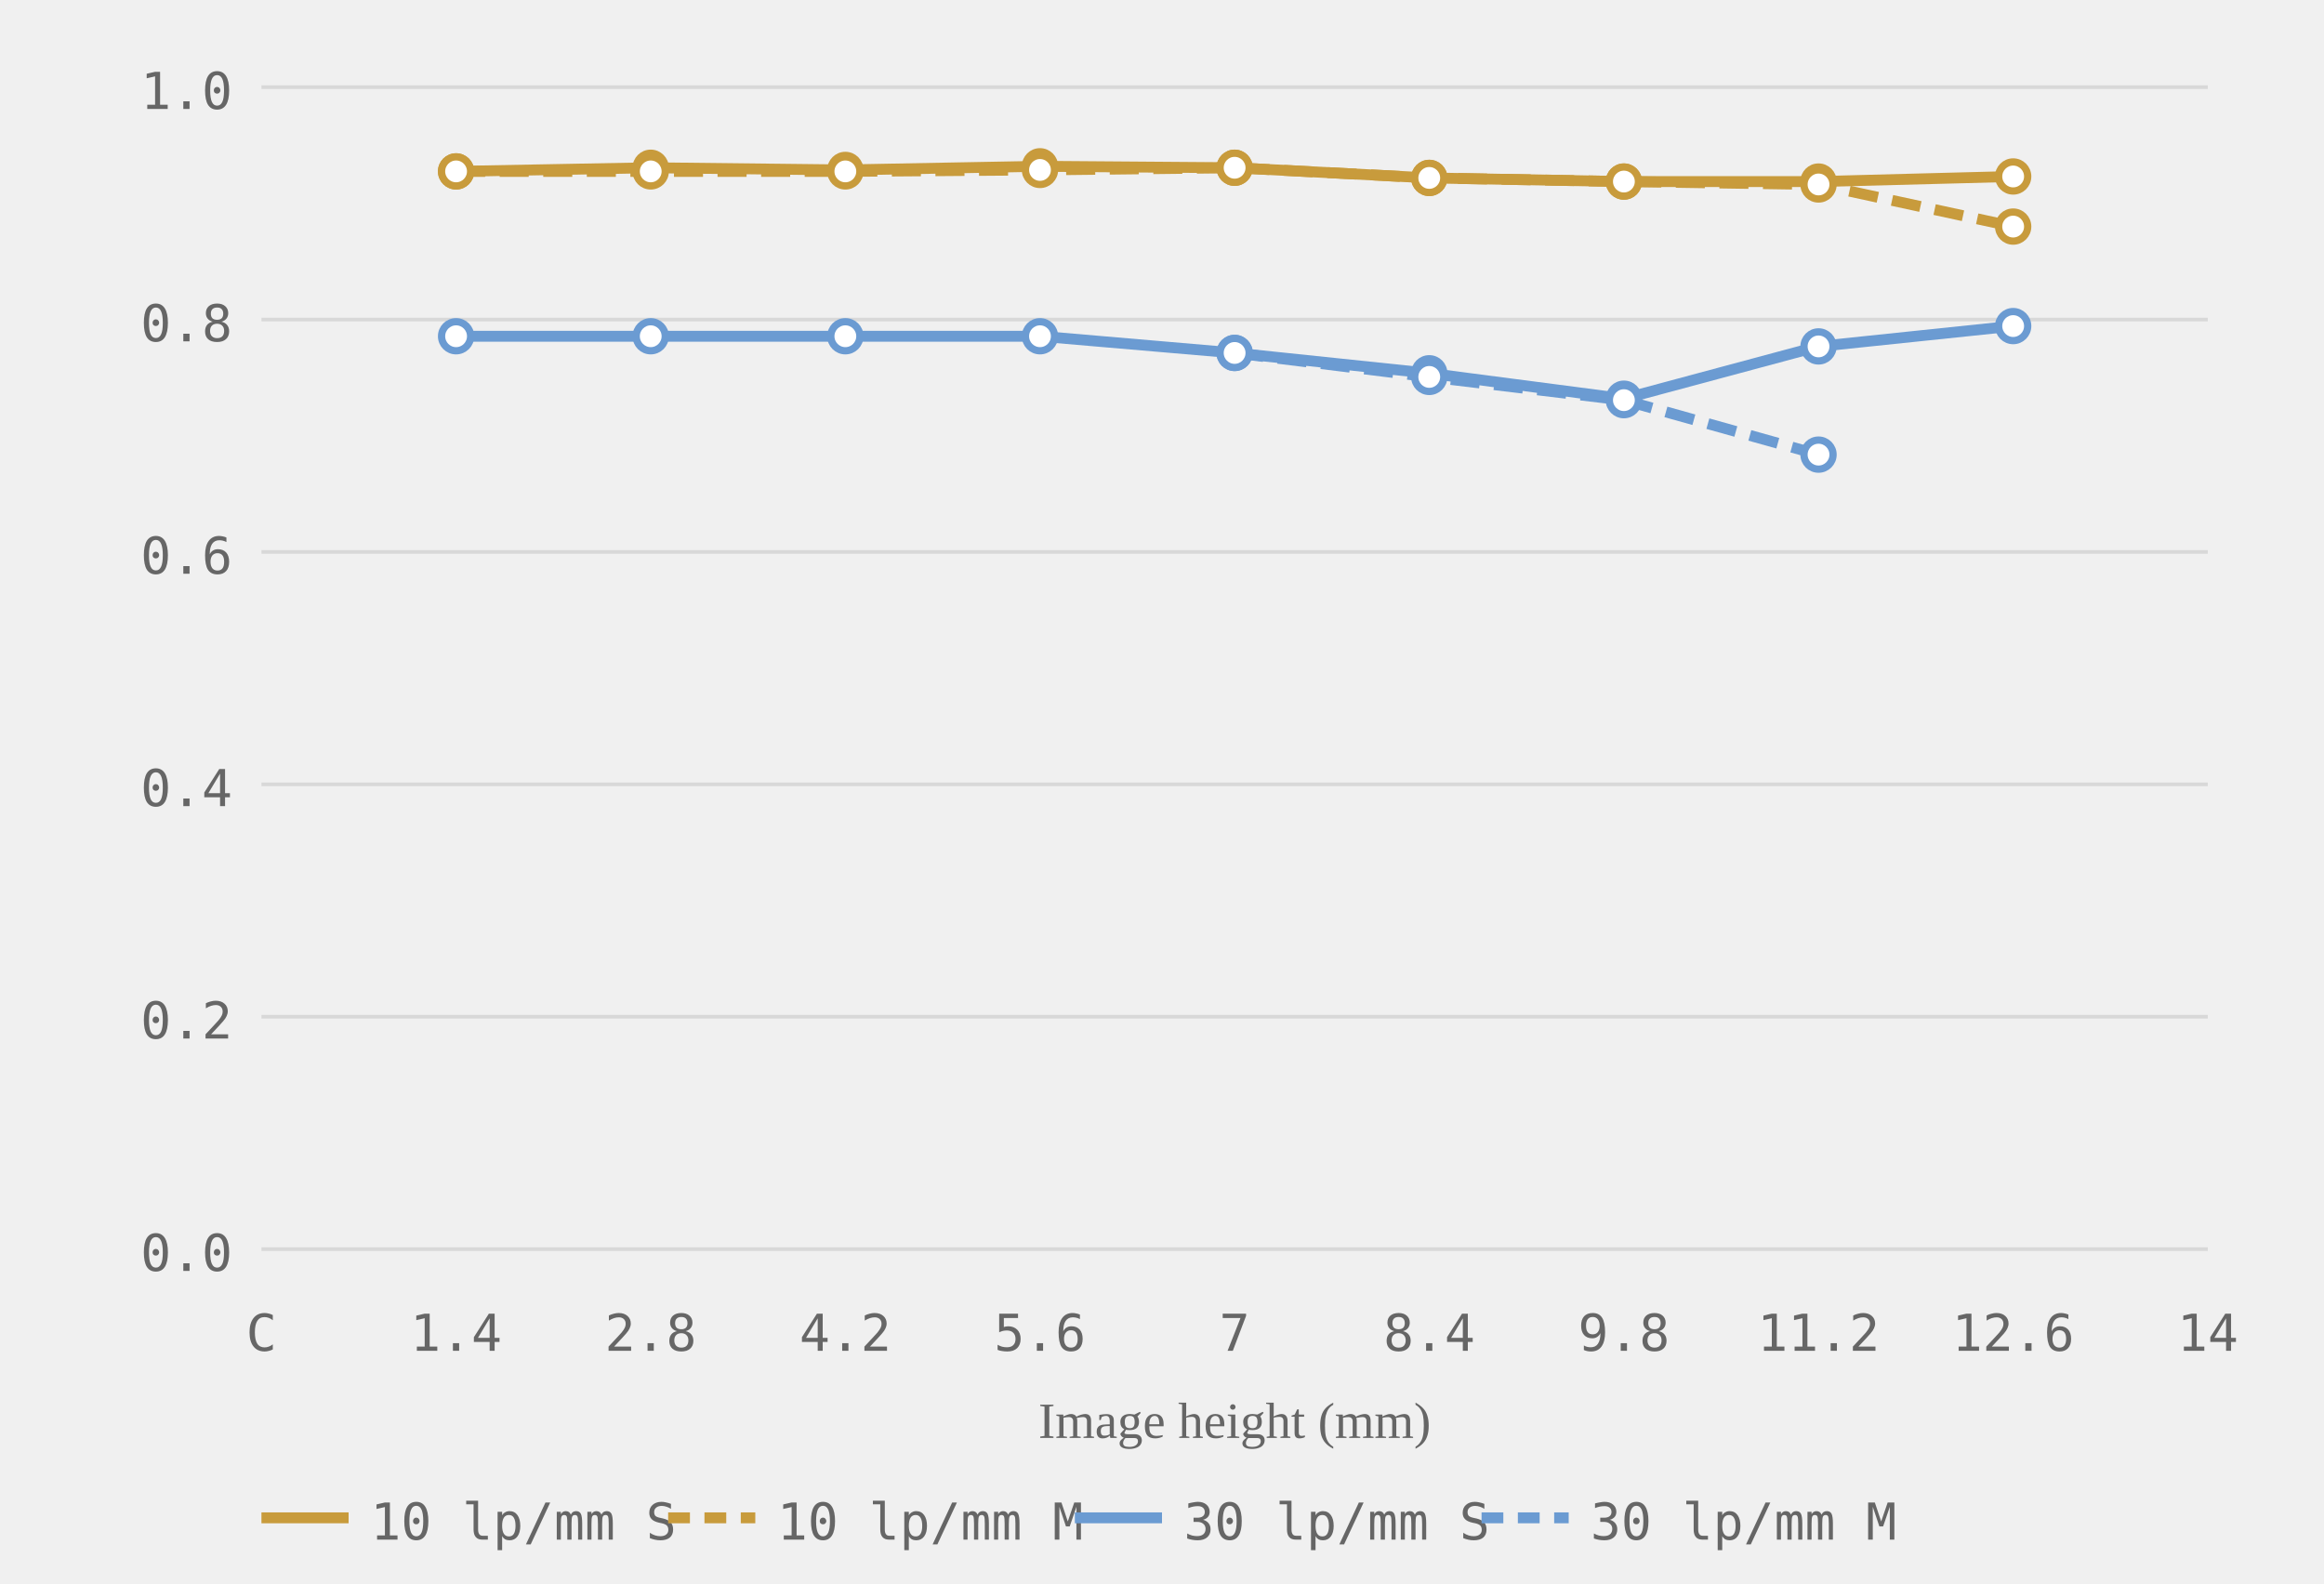
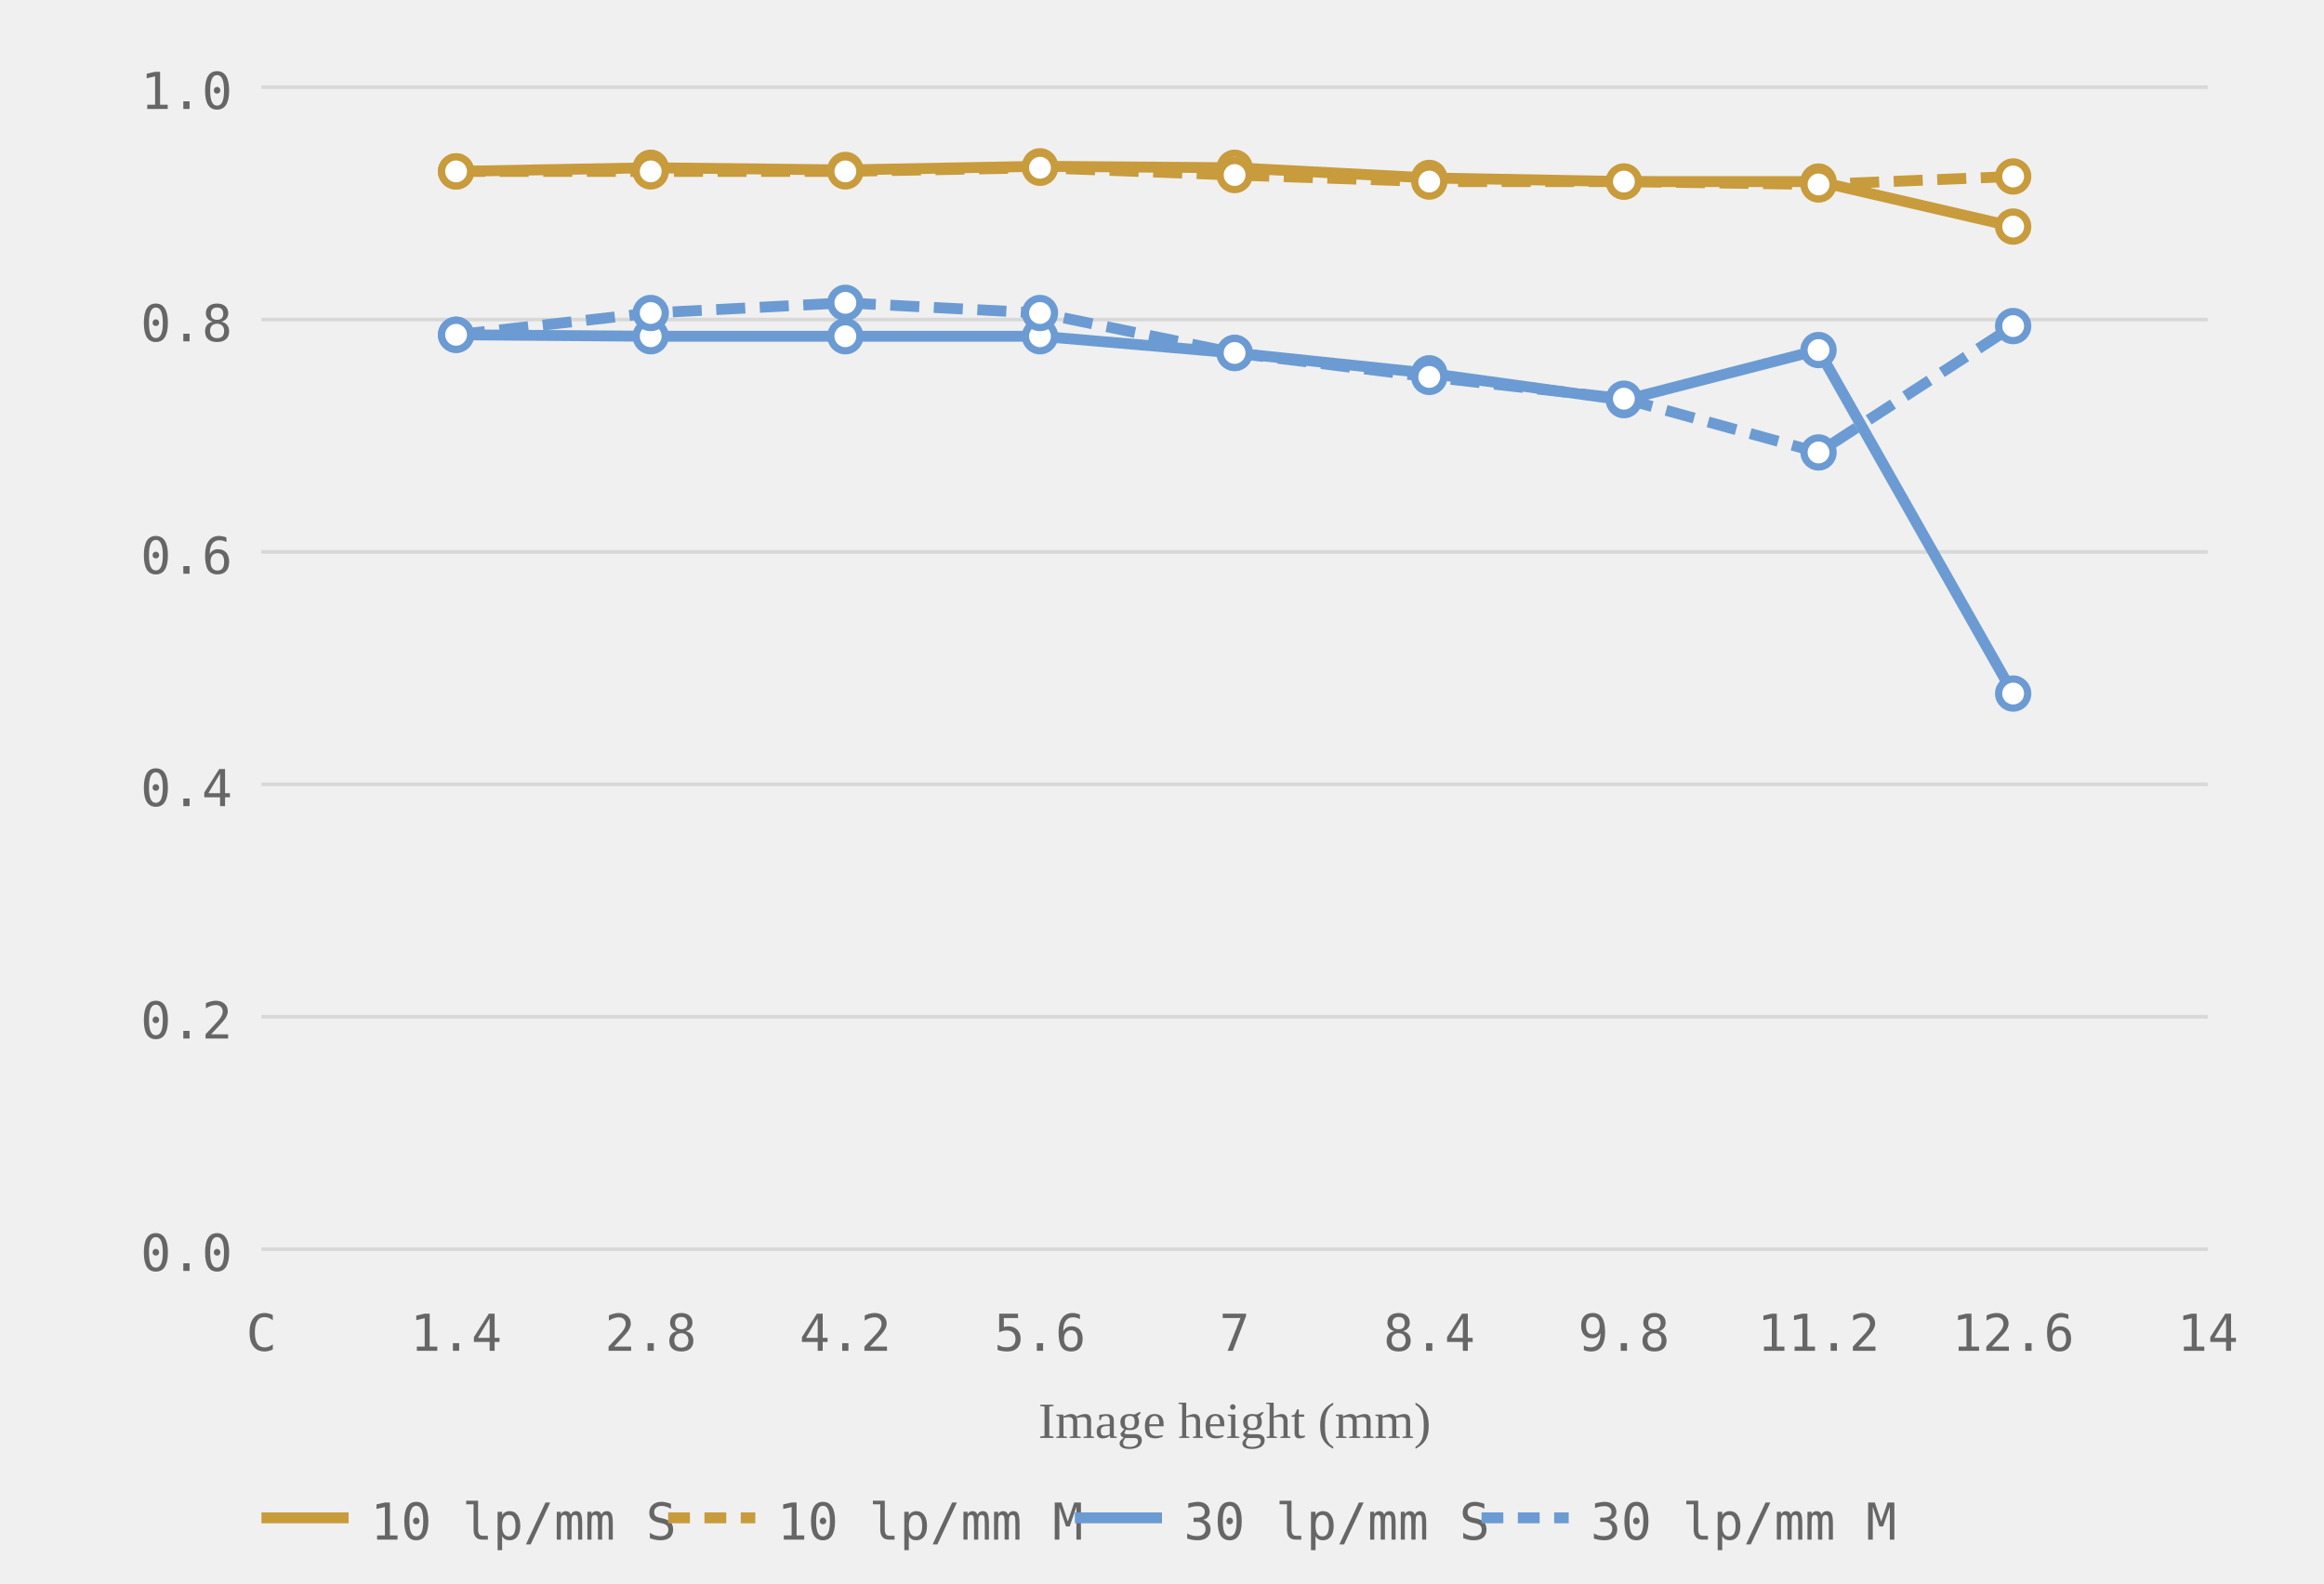
<svg xmlns="http://www.w3.org/2000/svg" viewBox="0 0 320 218" role="img" aria-label="MTF chart, generated from readings">
  <style>.grid-line { stroke: #d8d8d8; stroke-width: 0.5; }.axis-label { font-size: 7px; fill: #666666; font-family: ui-monospace, monospace; }.axis-y { text-anchor: end; }.axis-x { text-anchor: middle; }.axis-title { font-size: 7px; fill: #666666; text-anchor: middle; }.curve { fill: none; stroke-width: 1.5; }.curve-m { stroke-dasharray: 4 2; }.dot { fill: white; stroke-width: 1; }.legend-text { font-size: 7px; fill: #666666; font-family: ui-monospace, monospace; }</style>
  <line class="grid-line" x1="36" y1="172.0" x2="304" y2="172.0" />
  <line class="grid-line" x1="36" y1="140.0" x2="304" y2="140.0" />
  <line class="grid-line" x1="36" y1="108.0" x2="304" y2="108.0" />
  <line class="grid-line" x1="36" y1="76.0" x2="304" y2="76.0" />
  <line class="grid-line" x1="36" y1="44.0" x2="304" y2="44.0" />
  <line class="grid-line" x1="36" y1="12.0" x2="304" y2="12.0" />
  <text class="axis-label axis-y" x="32" y="175.0">0.0</text>
  <text class="axis-label axis-y" x="32" y="143.0">0.2</text>
  <text class="axis-label axis-y" x="32" y="111.0">0.4</text>
  <text class="axis-label axis-y" x="32" y="79.0">0.6</text>
  <text class="axis-label axis-y" x="32" y="47.0">0.8</text>
  <text class="axis-label axis-y" x="32" y="15.0">1.0</text>
  <text class="axis-label axis-x" x="36.0" y="186">C</text>
  <text class="axis-label axis-x" x="62.8" y="186">1.4</text>
  <text class="axis-label axis-x" x="89.6" y="186">2.8</text>
  <text class="axis-label axis-x" x="116.4" y="186">4.2</text>
  <text class="axis-label axis-x" x="143.2" y="186">5.6</text>
  <text class="axis-label axis-x" x="170.0" y="186">7</text>
  <text class="axis-label axis-x" x="196.8" y="186">8.4</text>
  <text class="axis-label axis-x" x="223.6" y="186">9.8</text>
  <text class="axis-label axis-x" x="250.4" y="186">11.2</text>
  <text class="axis-label axis-x" x="277.2" y="186">12.6</text>
  <text class="axis-label axis-x" x="304.0" y="186">14</text>
  <text class="axis-title" x="170.0" y="198">Image height (mm)</text>
-   <polyline class="curve curve-10" style="stroke:#c89b3c" points="62.8,23.6 89.6,23.1 116.4,23.4 143.2,22.9 170.0,23.1 196.8,24.5 223.6,25.0 250.4,25.0 277.2,24.3" />
-   <polyline class="curve curve-10 curve-m" style="stroke:#c89b3c" points="62.8,23.6 89.6,23.6 116.4,23.6 143.2,23.4 170.0,23.1 196.8,24.5 223.6,25.0 250.4,25.4 277.2,31.2" stroke-dasharray="4 2" />
-   <polyline class="curve curve-30" style="stroke:#6b9bd2" points="62.8,46.3 89.6,46.3 116.4,46.3 143.2,46.3 170.0,48.6 196.8,51.4 223.6,54.9 250.4,47.7 277.2,44.9" />
-   <polyline class="curve curve-30 curve-m" style="stroke:#6b9bd2" points="170.0,48.6 196.8,51.9 223.6,55.1 250.4,62.6" stroke-dasharray="4 2" />
+   <polyline class="curve curve-10" style="stroke:#c89b3c" points="62.8,23.6 89.6,23.1 116.4,23.4 143.2,22.9 170.0,23.1 196.8,24.5 223.6,25.0 250.4,25.0 277.2,31.2" />
+   <polyline class="curve curve-10 curve-m" style="stroke:#c89b3c" points="62.8,23.6 89.6,23.6 116.4,23.6 143.2,23.1 170.0,24.1 196.8,25.0 223.6,25.0 250.4,25.4 277.2,24.3" stroke-dasharray="4 2" />
+   <polyline class="curve curve-30" style="stroke:#6b9bd2" points="62.8,46.1 89.6,46.3 116.4,46.3 143.2,46.3 170.0,48.6 196.8,51.4 223.6,55.1 250.4,48.2 277.2,95.5" />
+   <polyline class="curve curve-30 curve-m" style="stroke:#6b9bd2" points="62.8,46.1 89.6,43.1 116.4,41.7 143.2,43.1 170.0,48.6 196.8,51.9 223.6,54.9 250.4,62.3 277.2,44.9" stroke-dasharray="4 2" />
  <circle class="dot dot-10" style="stroke:#c89b3c" cx="62.8" cy="23.6" r="2" />
  <circle class="dot dot-10" style="stroke:#c89b3c" cx="89.6" cy="23.1" r="2" />
  <circle class="dot dot-10" style="stroke:#c89b3c" cx="116.4" cy="23.4" r="2" />
  <circle class="dot dot-10" style="stroke:#c89b3c" cx="143.2" cy="22.9" r="2" />
  <circle class="dot dot-10" style="stroke:#c89b3c" cx="170.0" cy="23.1" r="2" />
  <circle class="dot dot-10" style="stroke:#c89b3c" cx="196.8" cy="24.5" r="2" />
  <circle class="dot dot-10" style="stroke:#c89b3c" cx="223.6" cy="25.0" r="2" />
  <circle class="dot dot-10" style="stroke:#c89b3c" cx="250.4" cy="25.0" r="2" />
-   <circle class="dot dot-10" style="stroke:#c89b3c" cx="277.2" cy="24.3" r="2" />
+   <circle class="dot dot-10" style="stroke:#c89b3c" cx="277.2" cy="31.2" r="2" />
  <circle class="dot dot-10" style="stroke:#c89b3c" cx="62.8" cy="23.6" r="2" />
  <circle class="dot dot-10" style="stroke:#c89b3c" cx="89.6" cy="23.6" r="2" />
  <circle class="dot dot-10" style="stroke:#c89b3c" cx="116.4" cy="23.6" r="2" />
-   <circle class="dot dot-10" style="stroke:#c89b3c" cx="143.2" cy="23.4" r="2" />
-   <circle class="dot dot-10" style="stroke:#c89b3c" cx="170.0" cy="23.1" r="2" />
-   <circle class="dot dot-10" style="stroke:#c89b3c" cx="196.8" cy="24.5" r="2" />
+   <circle class="dot dot-10" style="stroke:#c89b3c" cx="143.2" cy="23.1" r="2" />
+   <circle class="dot dot-10" style="stroke:#c89b3c" cx="170.0" cy="24.1" r="2" />
+   <circle class="dot dot-10" style="stroke:#c89b3c" cx="196.8" cy="25.0" r="2" />
  <circle class="dot dot-10" style="stroke:#c89b3c" cx="223.6" cy="25.0" r="2" />
  <circle class="dot dot-10" style="stroke:#c89b3c" cx="250.4" cy="25.4" r="2" />
-   <circle class="dot dot-10" style="stroke:#c89b3c" cx="277.2" cy="31.2" r="2" />
-   <circle class="dot dot-30" style="stroke:#6b9bd2" cx="62.8" cy="46.3" r="2" />
+   <circle class="dot dot-10" style="stroke:#c89b3c" cx="277.2" cy="24.3" r="2" />
+   <circle class="dot dot-30" style="stroke:#6b9bd2" cx="62.8" cy="46.1" r="2" />
  <circle class="dot dot-30" style="stroke:#6b9bd2" cx="89.6" cy="46.3" r="2" />
  <circle class="dot dot-30" style="stroke:#6b9bd2" cx="116.4" cy="46.3" r="2" />
  <circle class="dot dot-30" style="stroke:#6b9bd2" cx="143.2" cy="46.3" r="2" />
  <circle class="dot dot-30" style="stroke:#6b9bd2" cx="170.0" cy="48.6" r="2" />
  <circle class="dot dot-30" style="stroke:#6b9bd2" cx="196.8" cy="51.4" r="2" />
-   <circle class="dot dot-30" style="stroke:#6b9bd2" cx="223.6" cy="54.9" r="2" />
-   <circle class="dot dot-30" style="stroke:#6b9bd2" cx="250.4" cy="47.7" r="2" />
-   <circle class="dot dot-30" style="stroke:#6b9bd2" cx="277.2" cy="44.9" r="2" />
+   <circle class="dot dot-30" style="stroke:#6b9bd2" cx="223.6" cy="55.1" r="2" />
+   <circle class="dot dot-30" style="stroke:#6b9bd2" cx="250.4" cy="48.2" r="2" />
+   <circle class="dot dot-30" style="stroke:#6b9bd2" cx="277.2" cy="95.5" r="2" />
+   <circle class="dot dot-30" style="stroke:#6b9bd2" cx="62.8" cy="46.1" r="2" />
+   <circle class="dot dot-30" style="stroke:#6b9bd2" cx="89.6" cy="43.1" r="2" />
+   <circle class="dot dot-30" style="stroke:#6b9bd2" cx="116.4" cy="41.7" r="2" />
+   <circle class="dot dot-30" style="stroke:#6b9bd2" cx="143.2" cy="43.1" r="2" />
  <circle class="dot dot-30" style="stroke:#6b9bd2" cx="170.0" cy="48.6" r="2" />
  <circle class="dot dot-30" style="stroke:#6b9bd2" cx="196.8" cy="51.9" r="2" />
-   <circle class="dot dot-30" style="stroke:#6b9bd2" cx="223.6" cy="55.1" r="2" />
-   <circle class="dot dot-30" style="stroke:#6b9bd2" cx="250.4" cy="62.6" r="2" />
+   <circle class="dot dot-30" style="stroke:#6b9bd2" cx="223.6" cy="54.9" r="2" />
+   <circle class="dot dot-30" style="stroke:#6b9bd2" cx="250.4" cy="62.3" r="2" />
+   <circle class="dot dot-30" style="stroke:#6b9bd2" cx="277.2" cy="44.9" r="2" />
  <line x1="36" y1="209" x2="48" y2="209" stroke="#c89b3c" stroke-width="1.5" />
  <text class="legend-text" x="51" y="212">10 lp/mm S</text>
  <line x1="92" y1="209" x2="104" y2="209" stroke="#c89b3c" stroke-width="1.5" stroke-dasharray="3 2" />
  <text class="legend-text" x="107" y="212">10 lp/mm M</text>
  <line x1="148" y1="209" x2="160" y2="209" stroke="#6b9bd2" stroke-width="1.5" />
  <text class="legend-text" x="163" y="212">30 lp/mm S</text>
  <line x1="204" y1="209" x2="216" y2="209" stroke="#6b9bd2" stroke-width="1.5" stroke-dasharray="3 2" />
  <text class="legend-text" x="219" y="212">30 lp/mm M</text>
</svg>
